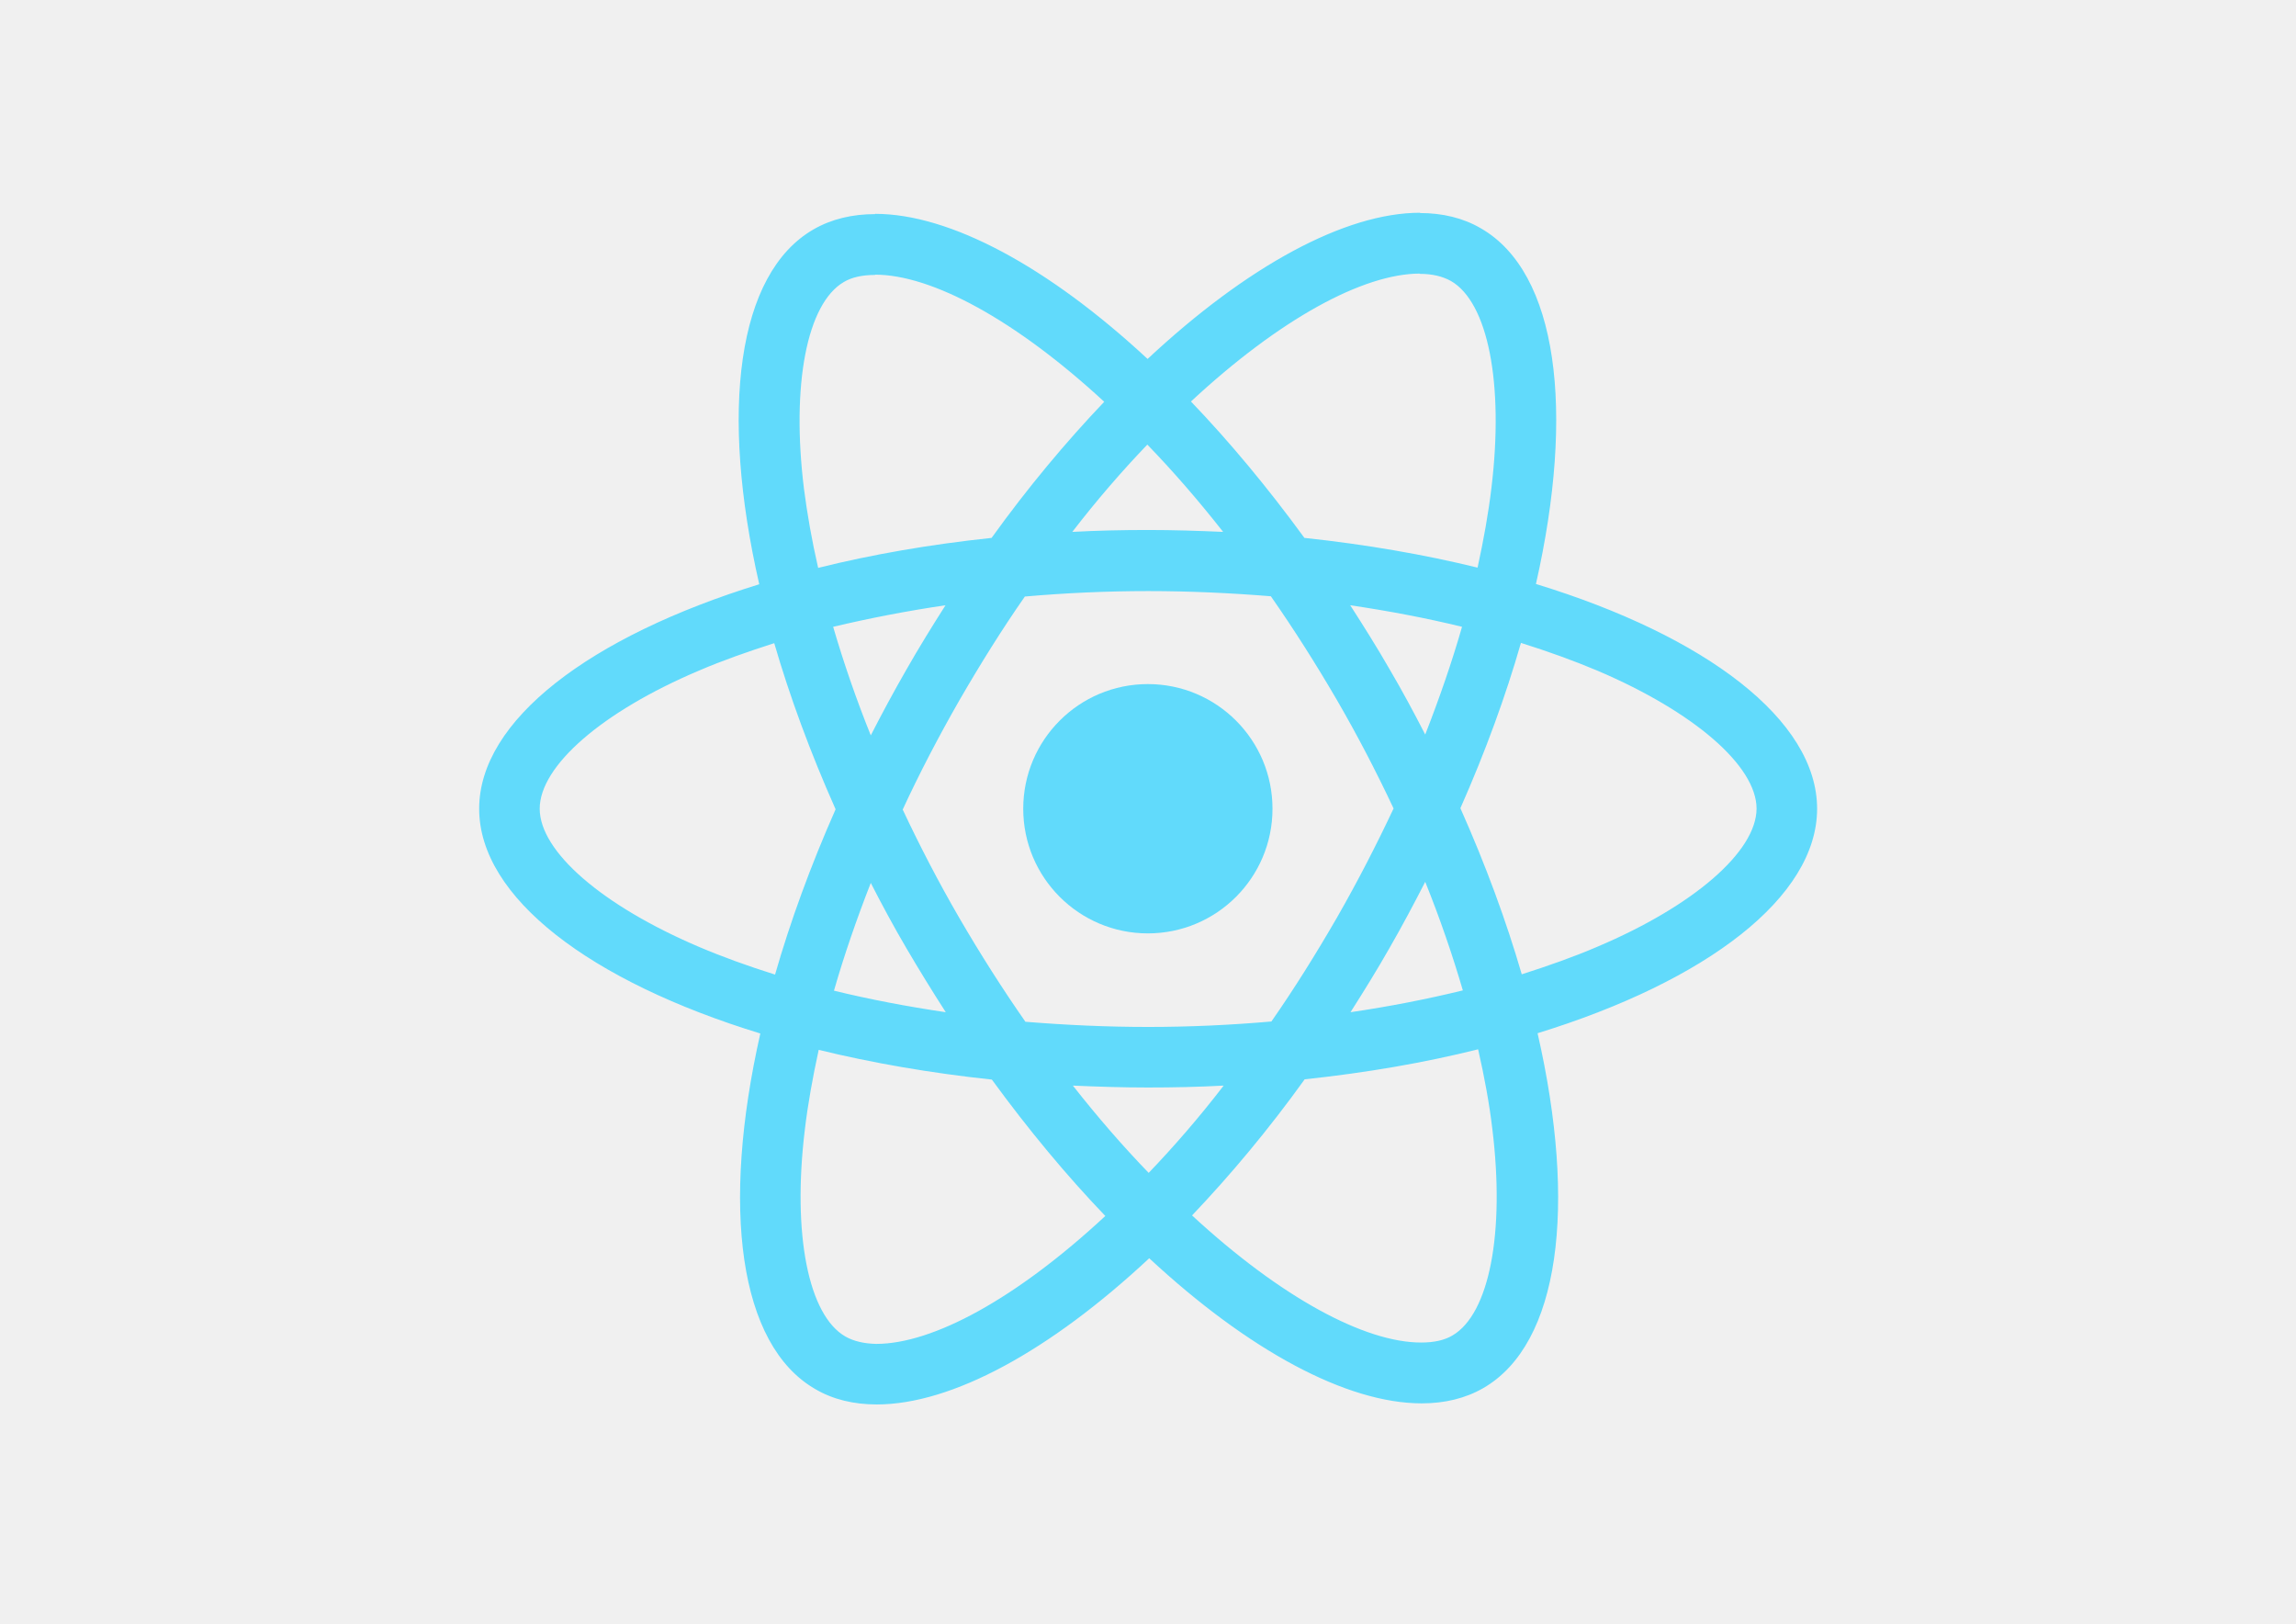
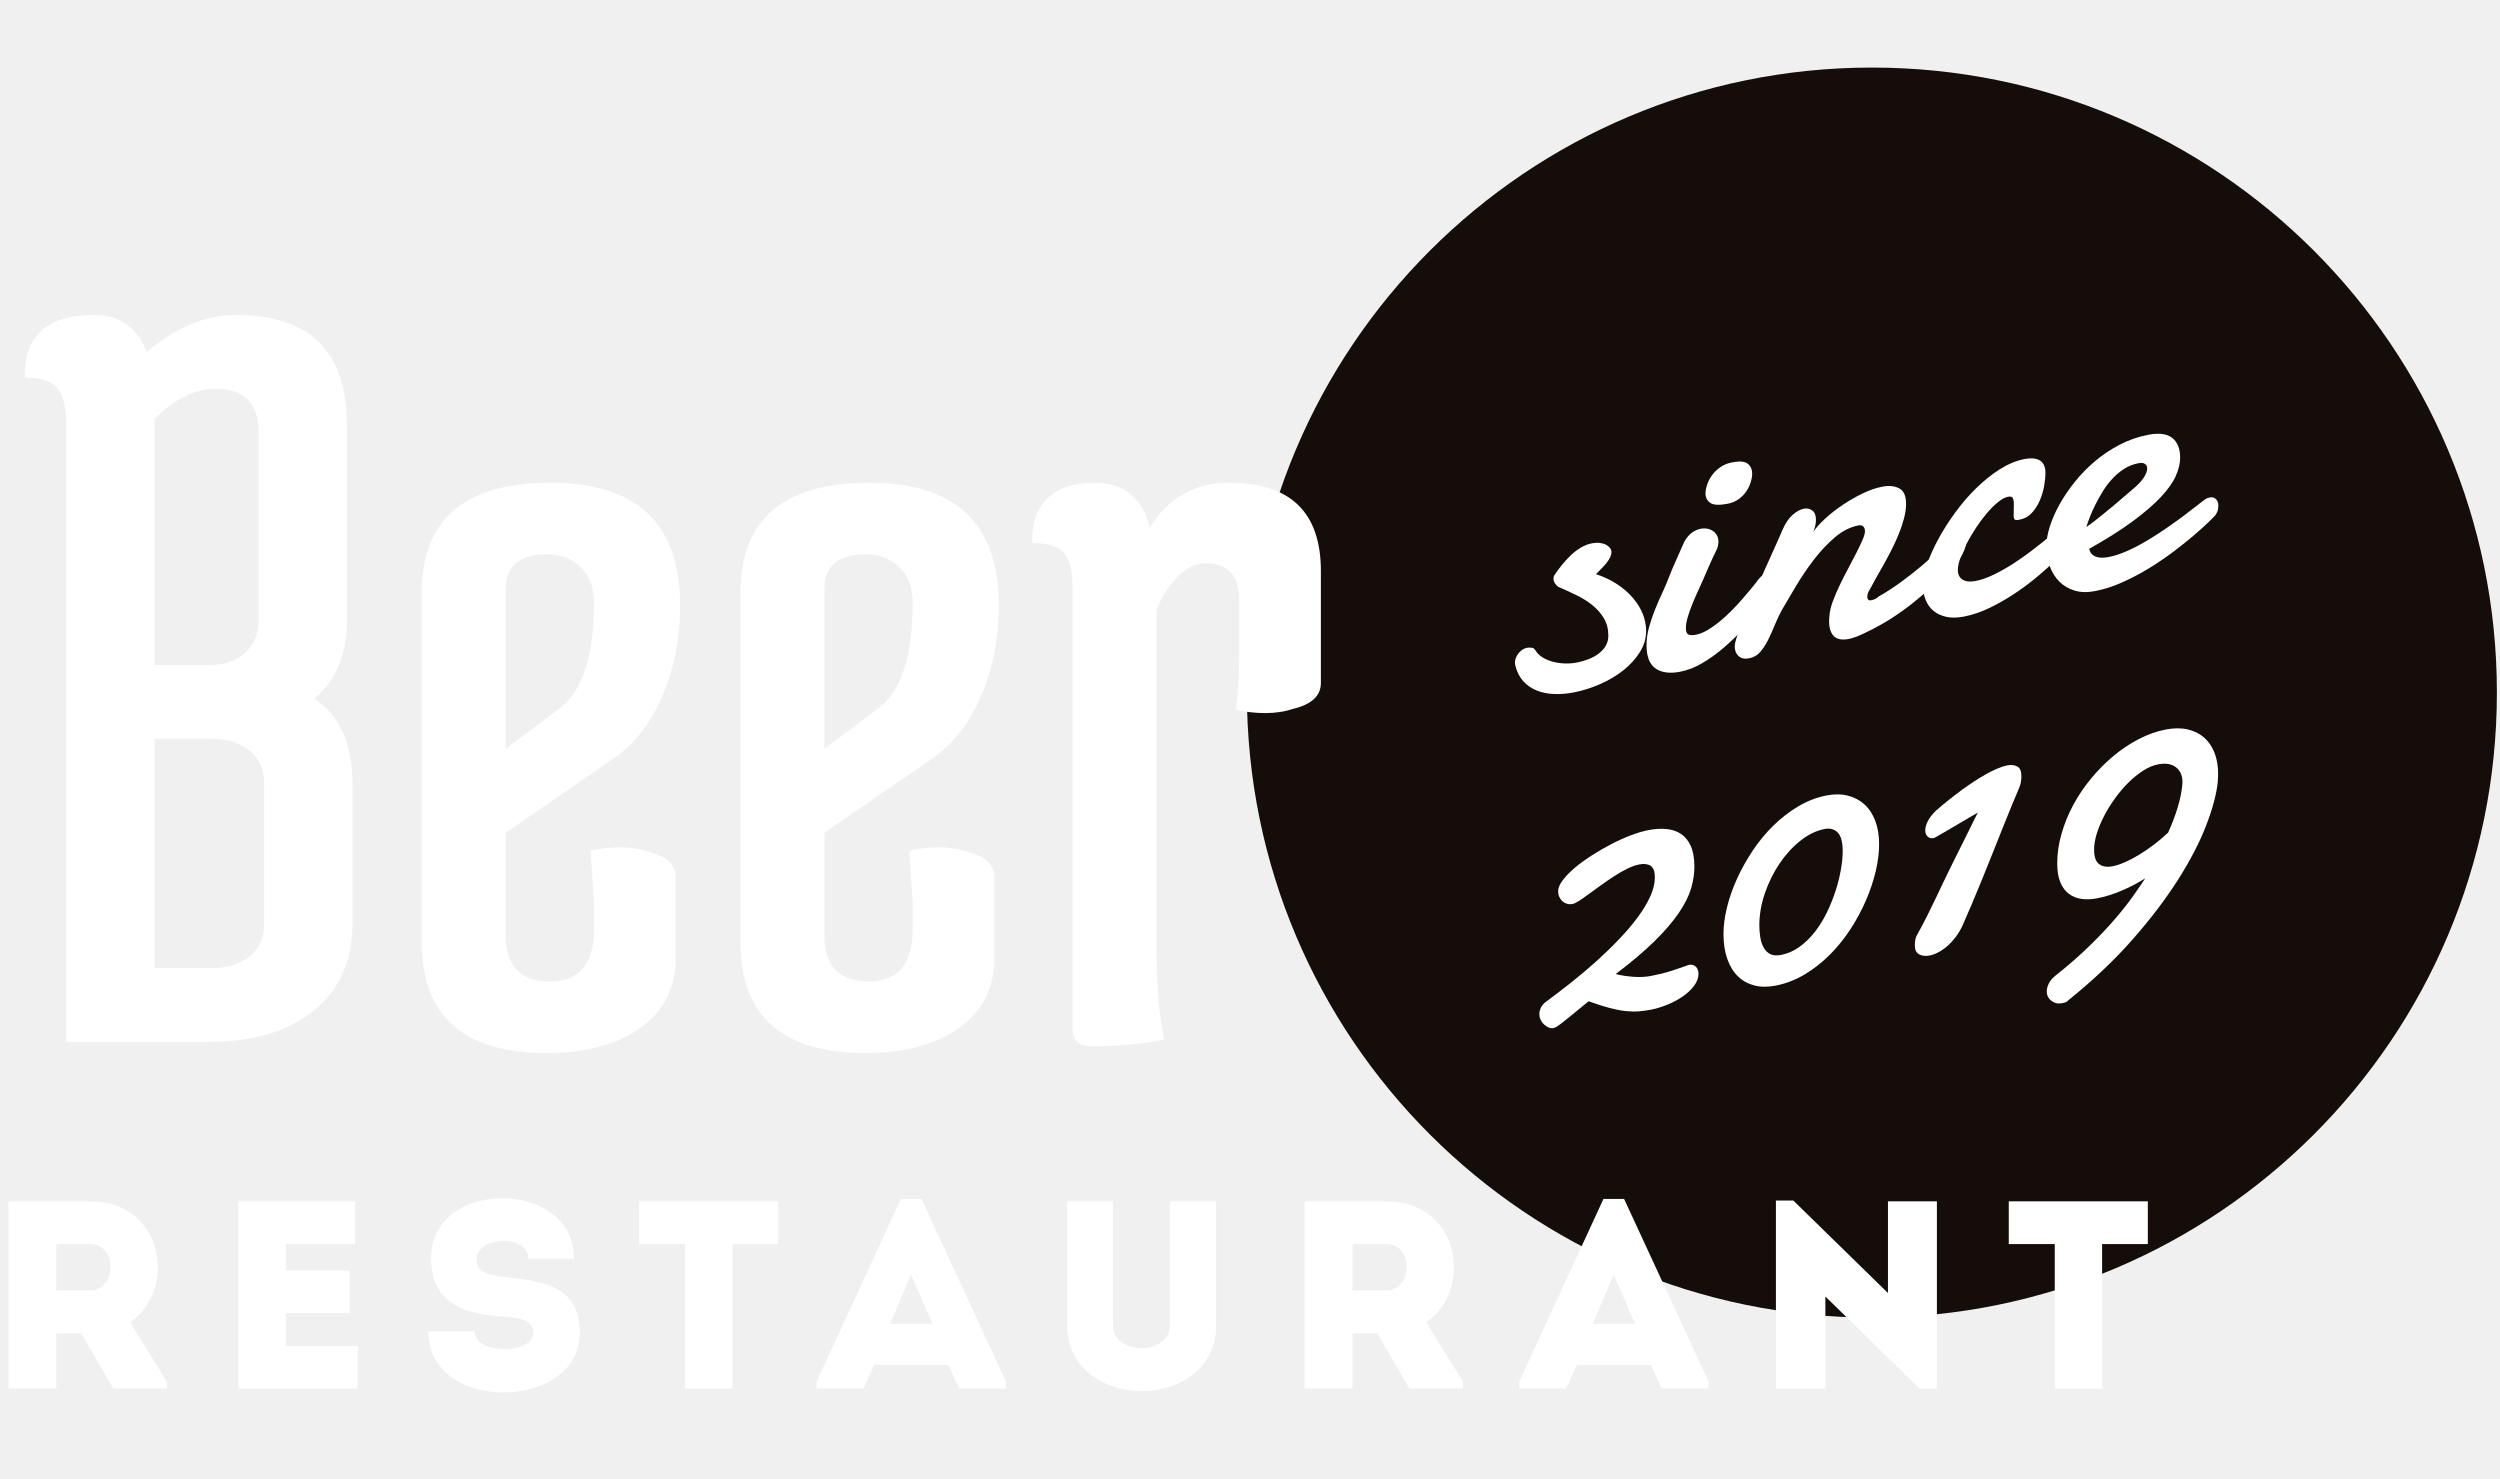
- <svg xmlns="http://www.w3.org/2000/svg" viewBox="0 0 841.9 595.3">
-   <g fill="#61DAFB">
-     <path d="M666.3 296.5c0-32.5-40.7-63.3-103.1-82.4 14.4-63.6 8-114.2-20.2-130.4-6.5-3.8-14.1-5.6-22.4-5.6v22.3c4.6 0 8.3.9 11.4 2.6 13.6 7.8 19.5 37.5 14.9 75.7-1.1 9.4-2.9 19.3-5.1 29.4-19.6-4.8-41-8.5-63.5-10.9-13.5-18.5-27.5-35.3-41.6-50 32.6-30.3 63.2-46.9 84-46.9V78c-27.5 0-63.5 19.6-99.9 53.6-36.4-33.8-72.4-53.2-99.9-53.2v22.3c20.7 0 51.4 16.5 84 46.6-14 14.7-28 31.4-41.3 49.9-22.6 2.4-44 6.1-63.6 11-2.3-10-4-19.7-5.2-29-4.7-38.2 1.1-67.9 14.6-75.8 3-1.8 6.9-2.6 11.5-2.6V78.5c-8.4 0-16 1.8-22.6 5.6-28.1 16.2-34.4 66.7-19.9 130.1-62.2 19.2-102.7 49.9-102.7 82.3 0 32.5 40.7 63.3 103.1 82.4-14.4 63.6-8 114.2 20.2 130.4 6.5 3.8 14.1 5.6 22.5 5.6 27.5 0 63.5-19.6 99.9-53.6 36.4 33.8 72.4 53.2 99.9 53.2 8.4 0 16-1.8 22.6-5.6 28.1-16.2 34.4-66.7 19.9-130.1 62-19.1 102.5-49.9 102.5-82.3zm-130.2-66.7c-3.7 12.9-8.3 26.2-13.5 39.5-4.1-8-8.4-16-13.1-24-4.6-8-9.5-15.8-14.4-23.4 14.2 2.1 27.9 4.7 41 7.9zm-45.8 106.5c-7.8 13.5-15.8 26.3-24.1 38.2-14.9 1.3-30 2-45.2 2-15.1 0-30.2-.7-45-1.9-8.3-11.9-16.4-24.6-24.2-38-7.6-13.1-14.5-26.4-20.8-39.8 6.2-13.4 13.2-26.8 20.7-39.9 7.8-13.5 15.8-26.3 24.1-38.2 14.9-1.3 30-2 45.2-2 15.1 0 30.2.7 45 1.9 8.3 11.9 16.4 24.6 24.2 38 7.6 13.1 14.5 26.4 20.8 39.8-6.3 13.4-13.2 26.8-20.7 39.9zm32.3-13c5.4 13.4 10 26.8 13.8 39.8-13.1 3.2-26.9 5.9-41.2 8 4.9-7.7 9.8-15.6 14.4-23.7 4.6-8 8.9-16.1 13-24.1zM421.2 430c-9.3-9.6-18.6-20.3-27.8-32 9 .4 18.2.7 27.5.7 9.4 0 18.7-.2 27.8-.7-9 11.7-18.3 22.4-27.5 32zm-74.4-58.9c-14.2-2.1-27.9-4.7-41-7.9 3.7-12.9 8.3-26.2 13.5-39.5 4.1 8 8.4 16 13.1 24 4.7 8 9.5 15.8 14.4 23.4zM420.7 163c9.3 9.6 18.6 20.3 27.8 32-9-.4-18.2-.7-27.5-.7-9.4 0-18.7.2-27.8.7 9-11.7 18.3-22.4 27.5-32zm-74 58.9c-4.9 7.7-9.8 15.6-14.4 23.7-4.6 8-8.9 16-13 24-5.4-13.4-10-26.8-13.8-39.8 13.1-3.1 26.9-5.8 41.2-7.9zm-90.5 125.2c-35.4-15.1-58.3-34.9-58.3-50.6 0-15.7 22.9-35.6 58.3-50.6 8.6-3.7 18-7 27.7-10.1 5.7 19.6 13.2 40 22.5 60.9-9.2 20.8-16.6 41.1-22.2 60.6-9.9-3.1-19.3-6.5-28-10.2zM310 490c-13.6-7.8-19.5-37.5-14.9-75.7 1.1-9.4 2.9-19.3 5.1-29.4 19.6 4.8 41 8.5 63.5 10.9 13.5 18.5 27.5 35.3 41.6 50-32.6 30.3-63.2 46.9-84 46.9-4.5-.1-8.3-1-11.3-2.7zm237.2-76.2c4.7 38.2-1.1 67.9-14.6 75.8-3 1.8-6.9 2.6-11.5 2.6-20.7 0-51.4-16.5-84-46.6 14-14.7 28-31.4 41.3-49.9 22.6-2.4 44-6.1 63.6-11 2.3 10.1 4.1 19.8 5.2 29.1zm38.5-66.7c-8.6 3.7-18 7-27.7 10.1-5.7-19.6-13.2-40-22.5-60.9 9.2-20.8 16.6-41.1 22.2-60.6 9.9 3.1 19.3 6.5 28.1 10.2 35.4 15.1 58.3 34.9 58.3 50.6-.1 15.7-23 35.6-58.4 50.6zM320.8 78.4z" />
-     <circle cx="420.9" cy="296.5" r="45.7" />
-     <path d="M520.5 78.1z" />
+ <svg xmlns="http://www.w3.org/2000/svg" version="1.1" id="Layer_3" x="0px" y="0px" width="296px" height="175px" viewBox="0 0 296 175" enable-background="new 0 0 296 175" xml:space="preserve">
+   <circle fill="#140D0A" cx="221.631" cy="82" r="74" />
+   <g>
+     <path fill="#FFFFFF" d="M7.836,123.357v-73.22c0-1.941-0.354-3.331-1.059-4.171c-0.708-0.838-1.986-1.258-3.84-1.258   c-0.089-2.294,0.53-4.104,1.854-5.429c1.324-1.324,3.463-1.986,6.422-1.986c2.957,0,5.009,1.456,6.157,4.369   c3.443-2.913,6.972-4.369,10.593-4.369c8.739,0,13.108,4.326,13.108,12.976V73.44c0,4.061-1.281,7.15-3.84,9.269   c3,2.031,4.502,5.385,4.502,10.063v16.551c0,4.415-1.523,7.857-4.568,10.328c-3.045,2.472-7.173,3.707-12.38,3.707H7.836z    M25.446,46.033c-2.383,0-4.767,1.191-7.15,3.575v29.129h6.488c1.765,0,3.178-0.484,4.237-1.457c1.059-0.97,1.589-2.251,1.589-3.84   V51.064C30.61,47.71,28.889,46.033,25.446,46.033z M18.296,87.476v27.143h6.753c1.854,0,3.354-0.463,4.502-1.39   c1.146-0.927,1.721-2.229,1.721-3.906V92.771c0-1.676-0.575-2.979-1.721-3.906c-1.148-0.926-2.648-1.39-4.502-1.39H18.296z" />
+     <path fill="#FFFFFF" d="M49.94,111.573V70.13c0-8.65,5.098-12.976,15.293-12.976s15.293,4.855,15.293,14.564   c0,3.885-0.708,7.46-2.119,10.725c-1.413,3.267-3.355,5.74-5.826,7.415l-12.711,8.739v12.049c0,3.707,1.742,5.561,5.23,5.561   c3.486,0,5.23-2.072,5.23-6.223v-3.045l-0.397-6.224c1.146-0.265,2.317-0.397,3.508-0.397c1.192,0,2.317,0.179,3.376,0.53   c2.119,0.529,3.178,1.545,3.178,3.045v9.533c0,3.532-1.39,6.289-4.171,8.275c-2.78,1.986-6.467,2.979-11.056,2.979   C54.883,124.682,49.94,120.313,49.94,111.573z M70.331,71.322c0-1.765-0.53-3.155-1.589-4.17c-1.059-1.014-2.383-1.523-3.972-1.523   c-3.267,0-4.899,1.37-4.899,4.104v18.934l6.355-4.767C68.961,81.871,70.331,77.677,70.331,71.322z" />
+     <path fill="#FFFFFF" d="M87.675,111.573V70.13c0-8.65,5.098-12.976,15.293-12.976s15.293,4.855,15.293,14.564   c0,3.885-0.708,7.46-2.119,10.725c-1.413,3.267-3.355,5.74-5.826,7.415l-12.711,8.739v12.049c0,3.707,1.742,5.561,5.23,5.561   c3.486,0,5.23-2.072,5.23-6.223v-3.045l-0.397-6.224c1.146-0.265,2.317-0.397,3.508-0.397c1.192,0,2.317,0.179,3.376,0.53   c2.119,0.529,3.178,1.545,3.178,3.045v9.533c0,3.532-1.39,6.289-4.171,8.275c-2.78,1.986-6.467,2.979-11.056,2.979   C92.617,124.682,87.675,120.313,87.675,111.573z M108.065,71.322c0-1.765-0.53-3.155-1.589-4.17   c-1.059-1.014-2.383-1.523-3.972-1.523c-3.267,0-4.899,1.37-4.899,4.104v18.934l6.355-4.767   C106.696,81.871,108.065,77.677,108.065,71.322z" />
+     <path fill="#FFFFFF" d="M136.928,112.5c0,4.237,0.308,7.769,0.927,10.593c-2.648,0.529-5.518,0.794-8.606,0.794   c-1.502,0-2.251-0.662-2.251-1.985V69.468c0-1.854-0.331-3.178-0.993-3.972c-0.662-0.794-1.92-1.191-3.774-1.191   c-0.089-2.294,0.507-4.059,1.788-5.296c1.279-1.235,3.112-1.854,5.495-1.854c3.529,0,5.737,1.767,6.62,5.296   c2.205-3.529,5.34-5.296,9.401-5.296c7.237,0,10.858,3.488,10.858,10.46v13.24c0,1.502-1.059,2.516-3.178,3.045   c-1.059,0.354-2.186,0.53-3.377,0.53s-2.364-0.132-3.508-0.397c0.264-1.94,0.396-4.016,0.396-6.223v-6.753   c0-2.913-1.324-4.369-3.973-4.369c-1.237,0-2.383,0.575-3.442,1.721c-1.059,1.148-1.854,2.429-2.383,3.84V112.5z" />
+   </g>
+   <g>
+     <path fill="#FFFFFF" d="M188.959,67.977c0.934,0.308,1.768,0.705,2.502,1.189s1.357,1.025,1.871,1.622   c0.512,0.597,0.902,1.229,1.17,1.895c0.268,0.667,0.4,1.345,0.4,2.034c0,0.872-0.248,1.705-0.744,2.497   c-0.498,0.794-1.148,1.508-1.951,2.147c-0.803,0.637-1.721,1.183-2.754,1.637c-1.033,0.453-2.078,0.782-3.133,0.987   c-0.795,0.155-1.568,0.217-2.318,0.187c-0.75-0.03-1.434-0.168-2.053-0.416c-0.621-0.246-1.152-0.614-1.596-1.101   c-0.443-0.488-0.758-1.111-0.941-1.872c-0.029-0.116-0.045-0.212-0.045-0.29c0-0.413,0.145-0.797,0.436-1.152   c0.291-0.354,0.611-0.566,0.963-0.635c0.17-0.033,0.357-0.039,0.563-0.017c0.207,0.021,0.363,0.128,0.471,0.321   c0.199,0.329,0.479,0.604,0.838,0.824s0.762,0.392,1.205,0.511c0.443,0.121,0.914,0.189,1.412,0.208   c0.496,0.018,0.982-0.019,1.457-0.111c0.488-0.095,0.959-0.232,1.41-0.412c0.451-0.179,0.85-0.402,1.193-0.668   c0.346-0.266,0.617-0.571,0.814-0.916c0.199-0.344,0.299-0.739,0.299-1.183c0-0.78-0.176-1.465-0.527-2.055   c-0.352-0.589-0.807-1.108-1.365-1.559c-0.559-0.45-1.193-0.846-1.904-1.19c-0.713-0.343-1.42-0.668-2.123-0.976   c-0.078-0.031-0.191-0.143-0.346-0.335c-0.152-0.191-0.229-0.403-0.229-0.632c0-0.184,0.045-0.337,0.137-0.462   c0.246-0.369,0.529-0.752,0.85-1.152c0.322-0.399,0.666-0.775,1.033-1.131c0.367-0.354,0.766-0.661,1.193-0.92   c0.428-0.258,0.871-0.433,1.33-0.522c0.338-0.065,0.65-0.081,0.941-0.045c0.291,0.036,0.535,0.106,0.734,0.212   c0.199,0.108,0.355,0.238,0.471,0.391c0.115,0.154,0.172,0.307,0.172,0.46c0,0.214-0.053,0.431-0.16,0.651   s-0.248,0.438-0.424,0.656c-0.178,0.218-0.375,0.44-0.598,0.667C189.391,67.548,189.174,67.767,188.959,67.977z" />
+     <path fill="#FFFFFF" d="M199.402,64.18c0.26-0.479,0.559-0.843,0.895-1.092s0.68-0.407,1.033-0.476   c0.58-0.113,1.082-0.023,1.502,0.271c0.422,0.293,0.633,0.73,0.633,1.311c-0.016,0.141-0.035,0.282-0.059,0.424   c-0.023,0.143-0.072,0.29-0.148,0.442c-0.215,0.439-0.391,0.81-0.527,1.112c-0.139,0.302-0.266,0.583-0.379,0.842   c-0.115,0.26-0.227,0.515-0.334,0.765c-0.107,0.25-0.236,0.551-0.389,0.902c-0.184,0.418-0.391,0.876-0.621,1.371   c-0.229,0.497-0.447,1.001-0.654,1.516c-0.205,0.515-0.383,1.015-0.527,1.502c-0.145,0.487-0.217,0.922-0.217,1.305   c0,0.413,0.102,0.665,0.309,0.754c0.207,0.09,0.502,0.098,0.885,0.023c0.428-0.083,0.875-0.262,1.342-0.536   s0.938-0.603,1.412-0.986c0.473-0.383,0.939-0.806,1.398-1.271c0.459-0.464,0.891-0.926,1.297-1.388s0.781-0.901,1.125-1.32   c0.344-0.418,0.631-0.788,0.861-1.108c0.305-0.35,0.611-0.555,0.918-0.614c0.275-0.054,0.5,0.025,0.676,0.235   c0.176,0.211,0.264,0.507,0.264,0.89c0,0.352-0.088,0.744-0.264,1.176c-0.176,0.433-0.463,0.863-0.859,1.292   c-0.781,0.948-1.576,1.863-2.387,2.748c-0.813,0.884-1.643,1.688-2.49,2.412c-0.85,0.724-1.703,1.337-2.559,1.84   c-0.857,0.503-1.723,0.839-2.594,1.009c-1.24,0.241-2.215,0.113-2.926-0.384c-0.713-0.496-1.068-1.417-1.068-2.764   c0-0.704,0.1-1.412,0.299-2.124c0.199-0.711,0.436-1.412,0.711-2.1c0.275-0.688,0.566-1.357,0.873-2.005   c0.305-0.648,0.564-1.261,0.779-1.839c0.076-0.213,0.211-0.545,0.402-0.996c0.191-0.45,0.393-0.91,0.607-1.38   C198.865,65.385,199.127,64.799,199.402,64.18z M201.926,58.525c0-0.352,0.064-0.728,0.195-1.128   c0.131-0.4,0.324-0.778,0.586-1.135c0.26-0.356,0.584-0.672,0.975-0.947s0.854-0.464,1.389-0.568   c0.887-0.172,1.506-0.121,1.859,0.155c0.352,0.276,0.527,0.674,0.527,1.194c0,0.291-0.057,0.624-0.172,0.997   c-0.115,0.375-0.287,0.733-0.516,1.076c-0.23,0.343-0.529,0.649-0.896,0.919c-0.367,0.271-0.803,0.455-1.307,0.553   c-0.949,0.185-1.615,0.165-1.998-0.059C202.186,59.358,201.973,59.006,201.926,58.525z" />
+     <path fill="#FFFFFF" d="M211.084,62.666c0.305-0.717,0.688-1.281,1.146-1.691s0.91-0.659,1.354-0.745   c0.367-0.072,0.697-0.001,0.988,0.209c0.289,0.211,0.436,0.577,0.436,1.097c0,0.199-0.023,0.417-0.068,0.656   c-0.047,0.239-0.131,0.5-0.254,0.784c0.336-0.494,0.818-1.027,1.447-1.601c0.627-0.572,1.318-1.113,2.076-1.619   c0.758-0.507,1.537-0.953,2.34-1.339c0.805-0.386,1.564-0.648,2.285-0.788c0.811-0.158,1.486-0.094,2.029,0.19   c0.543,0.284,0.816,0.894,0.816,1.827c0,0.551-0.086,1.141-0.254,1.77c-0.168,0.63-0.387,1.269-0.654,1.917   s-0.566,1.292-0.895,1.93c-0.328,0.637-0.654,1.24-0.975,1.807c-0.322,0.567-0.617,1.088-0.885,1.56   c-0.268,0.474-0.479,0.862-0.631,1.167c-0.199,0.284-0.297,0.585-0.297,0.907c0,0.123,0.037,0.222,0.113,0.299   c0.076,0.077,0.199,0.099,0.367,0.066c0.107-0.021,0.23-0.057,0.367-0.106c0.139-0.05,0.307-0.163,0.506-0.339   c0.826-0.466,1.67-1.013,2.535-1.64c0.865-0.627,1.695-1.274,2.49-1.941c0.795-0.667,1.525-1.322,2.191-1.964   c0.666-0.642,1.221-1.212,1.664-1.711c0.123-0.131,0.244-0.231,0.367-0.301c0.123-0.07,0.236-0.115,0.344-0.136   c0.26-0.051,0.463,0.009,0.609,0.18c0.145,0.171,0.217,0.409,0.217,0.715c0,0.475-0.148,1.032-0.447,1.671   c-0.299,0.64-0.768,1.273-1.41,1.903c-0.873,0.797-1.672,1.526-2.398,2.188c-0.729,0.662-1.469,1.292-2.227,1.891   c-0.758,0.598-1.568,1.177-2.434,1.734c-0.863,0.559-1.877,1.119-3.039,1.681c-0.398,0.2-0.762,0.362-1.092,0.488   c-0.328,0.125-0.631,0.214-0.906,0.268c-0.811,0.158-1.404,0.047-1.777-0.332c-0.375-0.377-0.563-0.973-0.563-1.784   c0-0.107,0.004-0.211,0.012-0.313c0.006-0.1,0.018-0.213,0.033-0.339c0.031-0.48,0.156-1.024,0.379-1.634   c0.223-0.609,0.49-1.243,0.803-1.9c0.314-0.658,0.646-1.315,1-1.973c0.352-0.657,0.676-1.279,0.975-1.864   c0.299-0.586,0.547-1.105,0.746-1.557c0.197-0.452,0.299-0.808,0.299-1.068c0-0.229-0.066-0.412-0.195-0.548   c-0.131-0.135-0.326-0.177-0.586-0.126c-0.979,0.19-1.908,0.662-2.789,1.414c-0.879,0.752-1.701,1.627-2.467,2.625   c-0.766,0.997-1.469,2.033-2.111,3.106c-0.643,1.074-1.209,2.033-1.697,2.877c-0.307,0.564-0.586,1.158-0.838,1.781   c-0.252,0.623-0.516,1.21-0.791,1.76c-0.275,0.551-0.586,1.024-0.93,1.42c-0.346,0.396-0.777,0.645-1.297,0.746   c-0.537,0.104-0.957,0.018-1.262-0.26c-0.307-0.277-0.459-0.66-0.459-1.15c0-0.26,0.105-0.701,0.32-1.325   c0.215-0.623,0.49-1.35,0.826-2.18s0.715-1.726,1.137-2.688c0.42-0.961,0.84-1.916,1.262-2.861c0.42-0.946,0.822-1.839,1.205-2.679   C210.523,63.961,210.838,63.25,211.084,62.666z" />
+     <path fill="#FFFFFF" d="M242.18,55.979c0,0.475-0.055,1.009-0.162,1.604c-0.107,0.595-0.283,1.168-0.527,1.721   c-0.244,0.552-0.559,1.034-0.941,1.445c-0.383,0.412-0.857,0.671-1.422,0.782c-0.307,0.06-0.502,0.051-0.586-0.024   c-0.084-0.075-0.125-0.228-0.125-0.457c0-0.138,0.002-0.341,0.01-0.61c0.008-0.269,0.012-0.526,0.012-0.771   c0-0.275-0.037-0.501-0.113-0.678c-0.078-0.176-0.27-0.234-0.574-0.175c-0.354,0.068-0.746,0.279-1.182,0.631   c-0.438,0.353-0.873,0.786-1.309,1.298c-0.436,0.514-0.861,1.082-1.273,1.705c-0.414,0.624-0.785,1.247-1.113,1.869   c-0.33,0.623-0.59,1.213-0.781,1.77c-0.191,0.558-0.285,1.02-0.285,1.387c0,0.536,0.186,0.92,0.561,1.153   c0.375,0.233,0.885,0.287,1.527,0.163c0.688-0.134,1.422-0.392,2.203-0.773c0.779-0.381,1.557-0.822,2.328-1.324   c0.773-0.502,1.52-1.03,2.238-1.583c0.719-0.553,1.373-1.074,1.963-1.563c0.588-0.489,1.082-0.906,1.48-1.251   c0.396-0.345,0.656-0.56,0.779-0.645c0.244-0.17,0.475-0.276,0.689-0.318c0.184-0.036,0.34-0.023,0.469,0.035   c0.131,0.059,0.234,0.139,0.311,0.238c0.076,0.1,0.129,0.212,0.16,0.336c0.031,0.125,0.047,0.232,0.047,0.324   c0,0.138-0.016,0.305-0.047,0.502c-0.031,0.198-0.145,0.438-0.344,0.721c-0.076,0.106-0.326,0.389-0.746,0.845   s-0.963,1.001-1.629,1.636c-0.666,0.634-1.432,1.322-2.295,2.064c-0.865,0.741-1.791,1.446-2.777,2.112s-2.008,1.259-3.063,1.777   c-1.057,0.519-2.098,0.878-3.121,1.077c-0.781,0.151-1.475,0.164-2.078,0.036c-0.604-0.127-1.113-0.36-1.525-0.702   c-0.414-0.34-0.727-0.772-0.941-1.297s-0.32-1.101-0.32-1.728c0-0.688,0.16-1.511,0.48-2.469c0.322-0.957,0.766-1.958,1.332-3.001   c0.564-1.043,1.23-2.091,1.996-3.142s1.596-2.016,2.49-2.894s1.828-1.625,2.799-2.243c0.973-0.617,1.955-1.022,2.949-1.216   c0.336-0.065,0.654-0.088,0.953-0.07c0.299,0.019,0.559,0.087,0.779,0.204c0.223,0.118,0.398,0.301,0.529,0.551   C242.113,55.281,242.18,55.597,242.18,55.979z" />
+     <path fill="#FFFFFF" d="M254.342,51.481c1.27-0.247,2.219-0.125,2.846,0.364c0.627,0.491,0.941,1.279,0.941,2.365   c0,0.643-0.168,1.349-0.504,2.118c-0.338,0.77-0.918,1.598-1.744,2.485s-1.934,1.844-3.316,2.87   c-1.385,1.027-3.119,2.125-5.199,3.294c0.076,0.429,0.314,0.73,0.713,0.906c0.396,0.175,0.924,0.199,1.582,0.071   c0.703-0.137,1.457-0.386,2.262-0.75c0.803-0.362,1.598-0.781,2.387-1.255c0.787-0.474,1.557-0.972,2.307-1.493   c0.748-0.52,1.426-1.007,2.029-1.461c0.605-0.454,1.109-0.843,1.516-1.167c0.404-0.323,0.678-0.529,0.814-0.617   c0.139-0.119,0.264-0.196,0.379-0.234c0.115-0.037,0.219-0.065,0.311-0.083c0.184-0.036,0.336-0.023,0.459,0.037   c0.121,0.061,0.225,0.14,0.309,0.238c0.084,0.099,0.141,0.21,0.172,0.333c0.031,0.125,0.047,0.232,0.047,0.324   c0,0.138-0.016,0.306-0.047,0.502c-0.031,0.198-0.145,0.438-0.344,0.722c-0.076,0.091-0.332,0.348-0.77,0.769   c-0.436,0.421-0.998,0.928-1.686,1.521c-0.689,0.593-1.488,1.234-2.398,1.924s-1.875,1.347-2.893,1.973   c-1.018,0.626-2.076,1.188-3.178,1.685s-2.188,0.85-3.258,1.058c-0.918,0.179-1.734,0.161-2.445-0.053   c-0.711-0.213-1.316-0.57-1.813-1.07c-0.498-0.5-0.877-1.115-1.137-1.845c-0.26-0.729-0.389-1.522-0.389-2.38   c0-0.657,0.129-1.405,0.389-2.244c0.26-0.838,0.635-1.703,1.125-2.594c0.49-0.891,1.09-1.784,1.801-2.68   c0.713-0.896,1.512-1.72,2.398-2.474c0.887-0.753,1.863-1.41,2.926-1.969C251.998,52.113,253.133,51.716,254.342,51.481z    M253.516,54.808c-0.076,0-0.145,0.005-0.205,0.017c-0.063,0.012-0.131,0.026-0.207,0.041c-0.582,0.113-1.125,0.333-1.629,0.661   c-0.506,0.328-0.969,0.72-1.389,1.176c-0.422,0.457-0.797,0.955-1.125,1.493c-0.33,0.539-0.623,1.066-0.883,1.583   c-0.262,0.518-0.479,1.007-0.654,1.47c-0.178,0.463-0.311,0.848-0.402,1.157c0.535-0.38,1.09-0.801,1.664-1.265   c0.574-0.463,1.113-0.905,1.617-1.324c0.506-0.419,0.945-0.795,1.32-1.128c0.375-0.333,0.639-0.56,0.791-0.682   c0.689-0.562,1.162-1.056,1.424-1.482c0.26-0.425,0.391-0.775,0.391-1.051c0-0.229-0.074-0.399-0.219-0.508   C253.863,54.855,253.699,54.803,253.516,54.808z" />
+     <path fill="#FFFFFF" d="M199.676,114.344c0.063-0.026,0.115-0.047,0.162-0.065c0.045-0.016,0.092-0.028,0.137-0.038   c0.322-0.063,0.59,0.008,0.803,0.212c0.215,0.202,0.322,0.479,0.322,0.831c0,0.506-0.18,0.992-0.539,1.459   c-0.359,0.469-0.814,0.891-1.365,1.265s-1.156,0.694-1.814,0.961c-0.656,0.265-1.285,0.456-1.881,0.571   c-0.49,0.096-0.973,0.163-1.445,0.201c-0.475,0.039-0.996,0.029-1.561-0.029c-0.566-0.059-1.201-0.18-1.906-0.364   c-0.703-0.185-1.537-0.451-2.5-0.799c-0.904,0.741-1.611,1.323-2.123,1.743c-0.514,0.422-0.906,0.734-1.182,0.941   s-0.467,0.336-0.574,0.387s-0.199,0.084-0.275,0.1c-0.184,0.035-0.371,0.016-0.563-0.063s-0.371-0.191-0.539-0.343   s-0.307-0.334-0.414-0.55c-0.105-0.217-0.16-0.456-0.16-0.716c0-0.214,0.051-0.437,0.15-0.671c0.098-0.234,0.271-0.459,0.516-0.676   c1.01-0.746,2.035-1.531,3.074-2.352c1.041-0.822,2.043-1.668,3.008-2.535c0.963-0.869,1.865-1.744,2.707-2.627   c0.842-0.882,1.576-1.748,2.203-2.598c0.627-0.848,1.121-1.67,1.48-2.467s0.539-1.547,0.539-2.252c0-0.688-0.168-1.141-0.504-1.358   c-0.338-0.218-0.781-0.272-1.332-0.165c-0.443,0.086-0.922,0.256-1.434,0.508c-0.514,0.254-1.029,0.549-1.549,0.887   c-0.521,0.338-1.037,0.691-1.549,1.059c-0.514,0.367-0.988,0.711-1.424,1.033s-0.822,0.594-1.158,0.811   c-0.338,0.219-0.598,0.346-0.781,0.381c-0.244,0.049-0.475,0.039-0.688-0.027c-0.215-0.064-0.398-0.17-0.551-0.316   c-0.154-0.146-0.271-0.318-0.355-0.517c-0.086-0.196-0.127-0.411-0.127-0.641c0-0.382,0.176-0.81,0.527-1.284   c0.352-0.474,0.818-0.959,1.4-1.455c0.582-0.494,1.246-0.982,1.996-1.466c0.75-0.481,1.52-0.931,2.307-1.343   c0.787-0.413,1.568-0.768,2.342-1.063c0.771-0.296,1.479-0.505,2.121-0.63c0.75-0.146,1.459-0.188,2.123-0.127   c0.666,0.063,1.244,0.256,1.732,0.581c0.49,0.325,0.877,0.806,1.16,1.438c0.283,0.634,0.424,1.448,0.424,2.442   c0,0.842-0.133,1.71-0.4,2.603c-0.27,0.894-0.754,1.855-1.459,2.888c-0.703,1.032-1.656,2.14-2.855,3.321   c-1.201,1.182-2.736,2.482-4.602,3.9c0.656,0.162,1.361,0.271,2.111,0.323c0.748,0.054,1.422,0.022,2.02-0.094   c0.443-0.086,0.84-0.171,1.193-0.255c0.352-0.084,0.688-0.176,1.01-0.277c0.32-0.1,0.643-0.205,0.963-0.313   C198.92,114.606,199.279,114.484,199.676,114.344z" />
+     <path fill="#FFFFFF" d="M222.488,99.951c0,0.994-0.135,2.061-0.402,3.199c-0.268,1.138-0.654,2.291-1.158,3.46   c-0.506,1.169-1.117,2.306-1.836,3.409s-1.533,2.111-2.443,3.022c-0.912,0.911-1.906,1.69-2.984,2.336s-2.223,1.085-3.432,1.32   c-0.947,0.185-1.801,0.175-2.559-0.03c-0.756-0.204-1.402-0.572-1.939-1.104c-0.535-0.531-0.947-1.219-1.238-2.066   c-0.291-0.846-0.436-1.818-0.436-2.92c0-0.965,0.137-2.008,0.412-3.133s0.67-2.252,1.182-3.385   c0.514-1.133,1.133-2.243,1.859-3.334c0.727-1.09,1.541-2.078,2.443-2.965c0.904-0.887,1.887-1.648,2.949-2.283   c1.064-0.635,2.184-1.066,3.363-1.295c0.918-0.18,1.758-0.17,2.523,0.024c0.766,0.196,1.424,0.546,1.975,1.052   c0.551,0.504,0.975,1.156,1.273,1.955S222.488,98.926,222.488,99.951z M218.174,100.789c0-1.086-0.199-1.828-0.598-2.225   c-0.396-0.396-0.91-0.535-1.537-0.413c-0.994,0.194-1.955,0.659-2.879,1.397c-0.926,0.738-1.748,1.641-2.469,2.705   c-0.719,1.066-1.295,2.238-1.732,3.516c-0.436,1.278-0.654,2.545-0.654,3.799c0,0.49,0.039,0.965,0.115,1.424   s0.211,0.862,0.402,1.207c0.191,0.346,0.451,0.602,0.779,0.766c0.33,0.167,0.754,0.199,1.273,0.098   c0.797-0.154,1.531-0.477,2.203-0.967c0.674-0.49,1.281-1.088,1.826-1.789c0.543-0.703,1.016-1.476,1.422-2.32   c0.406-0.842,0.746-1.693,1.021-2.551c0.275-0.856,0.482-1.688,0.619-2.494C218.105,102.133,218.174,101.416,218.174,100.789z" />
+     <path fill="#FFFFFF" d="M227.01,110.639c0.428-0.773,0.818-1.51,1.17-2.213s0.684-1.385,0.998-2.042s0.619-1.302,0.918-1.935   c0.299-0.631,0.607-1.27,0.93-1.912l3.145-6.326c-0.199,0.115-0.533,0.311-0.998,0.584c-0.467,0.274-0.965,0.566-1.492,0.875   c-0.527,0.31-1.025,0.602-1.492,0.876s-0.791,0.46-0.975,0.558c-0.047,0.039-0.104,0.068-0.172,0.09   c-0.07,0.021-0.119,0.034-0.15,0.04c-0.244,0.048-0.463-0.013-0.654-0.183s-0.287-0.422-0.287-0.76   c0-0.289,0.092-0.629,0.275-1.016c0.184-0.388,0.514-0.818,0.988-1.293c1.023-0.889,2.049-1.708,3.074-2.458   c0.428-0.313,0.881-0.626,1.354-0.94c0.475-0.313,0.945-0.604,1.412-0.871c0.467-0.266,0.926-0.496,1.377-0.691   s0.869-0.33,1.25-0.404c0.445-0.086,0.83-0.043,1.16,0.131c0.328,0.174,0.492,0.551,0.492,1.132c0,0.184-0.014,0.397-0.045,0.64   c-0.031,0.244-0.107,0.507-0.23,0.791c-0.229,0.519-0.508,1.181-0.836,1.986c-0.33,0.807-0.686,1.686-1.068,2.641   c-0.383,0.954-0.783,1.961-1.205,3.021c-0.42,1.063-0.842,2.107-1.262,3.139c-0.42,1.029-0.83,2.017-1.229,2.957   c-0.396,0.943-0.756,1.773-1.078,2.493c-0.229,0.503-0.5,0.962-0.814,1.375s-0.643,0.771-0.986,1.075   c-0.344,0.305-0.701,0.554-1.068,0.747s-0.711,0.321-1.031,0.384c-0.49,0.096-0.906,0.051-1.252-0.135   c-0.344-0.186-0.516-0.531-0.516-1.036c0-0.168,0.016-0.37,0.045-0.605C226.787,111.117,226.871,110.879,227.01,110.639z" />
+     <path fill="#FFFFFF" d="M262.58,92.617c-0.152,1.437-0.611,3.148-1.377,5.133s-1.867,4.11-3.305,6.379   c-1.438,2.27-3.229,4.624-5.369,7.067c-2.143,2.444-4.674,4.845-7.598,7.202c-0.121,0.146-0.252,0.24-0.389,0.283   c-0.139,0.043-0.268,0.075-0.391,0.1c-0.475,0.092-0.895-0.004-1.262-0.283c-0.367-0.281-0.551-0.658-0.551-1.133   c0-0.26,0.076-0.558,0.229-0.895c0.152-0.334,0.422-0.654,0.803-0.958c1.531-1.216,2.881-2.396,4.051-3.542   c1.172-1.145,2.182-2.213,3.029-3.205c0.85-0.99,1.561-1.894,2.135-2.709c0.574-0.816,1.045-1.503,1.412-2.064   c-0.918,0.576-1.867,1.07-2.846,1.482c-0.98,0.412-1.928,0.707-2.846,0.885c-0.658,0.129-1.273,0.153-1.848,0.074   c-0.574-0.08-1.076-0.281-1.504-0.604c-0.428-0.321-0.766-0.777-1.01-1.365c-0.244-0.586-0.367-1.332-0.367-2.234   c0-1.162,0.168-2.33,0.506-3.506c0.336-1.174,0.803-2.316,1.398-3.428c0.598-1.109,1.305-2.158,2.123-3.144s1.703-1.872,2.65-2.661   c0.949-0.789,1.947-1.452,2.996-1.994c1.047-0.54,2.1-0.912,3.154-1.117c0.965-0.188,1.828-0.195,2.594-0.023   c0.766,0.173,1.416,0.49,1.951,0.952c0.535,0.462,0.949,1.059,1.238,1.79c0.291,0.731,0.438,1.563,0.438,2.497   c0,0.168-0.004,0.337-0.012,0.506C262.607,92.274,262.596,92.445,262.58,92.617z M258.381,92.975c0-0.063,0.004-0.121,0.012-0.176   s0.012-0.121,0.012-0.197c0-0.781-0.262-1.369-0.781-1.765s-1.225-0.507-2.111-0.335c-0.582,0.113-1.17,0.361-1.768,0.745   c-0.596,0.384-1.174,0.853-1.732,1.404s-1.086,1.171-1.582,1.856c-0.498,0.686-0.93,1.382-1.297,2.088   c-0.367,0.707-0.658,1.406-0.873,2.098s-0.32,1.328-0.32,1.91c0,0.842,0.197,1.41,0.596,1.708s0.926,0.382,1.584,0.255   c0.443-0.086,0.934-0.247,1.469-0.48c0.535-0.234,1.09-0.525,1.664-0.875c0.574-0.349,1.154-0.744,1.744-1.188   c0.588-0.442,1.158-0.925,1.709-1.446C257.67,96.433,258.229,94.564,258.381,92.975z" />
+   </g>
+   <g>
+     <path fill="#FFFFFF" d="M19.744,163.575v0.823h-6.333l-3.799-6.522H6.667v6.522c-1.899,0-3.831,0-5.667,0   c0-7.377,0-14.755,0-22.163c3.198,0,6.491,0,9.72,0c8.707,0.031,10.29,10.512,4.686,14.311L19.744,163.575z M10.72,147.301   c-1.33-0.031-2.723,0-4.053,0c0,1.805,0,3.705,0,5.478h4.053C13.792,152.778,13.95,147.333,10.72,147.301z" />
+     <path fill="#FFFFFF" d="M42.059,147.301c-3.293,0-4.939,0-8.201,0v3.135h7.536c0,1.678,0,3.356,0,5.034h-7.536   c0,1.298,0,2.564,0,3.895c3.261,0,5.161,0,8.485,0c0,1.646,0,3.356,0,5.034c-5.192,0-8.992,0-14.121,0c0-7.409,0-14.817,0-22.163   c5.129,0,8.644,0,13.836,0C42.059,143.882,42.059,145.591,42.059,147.301z" />
+     <path fill="#FFFFFF" d="M63.14,157.781c0-1.552-1.836-1.805-4.053-1.932c-4.813-0.349-7.979-1.994-8.042-6.808   c-0.19-9.562,17.034-9.562,16.908,0c-1.995,0-3.451,0-5.383,0c0-2.944-5.952-2.69-6.142-0.063c-0.127,1.678,1.52,2.026,3.514,2.247   c4.401,0.476,8.707,1.045,8.707,6.586c0,9.309-18.047,9.563-17.92-0.189c1.899,0,3.546,0,5.478,0   C56.207,160.44,63.14,160.377,63.14,157.781z" />
+     <path fill="#FFFFFF" d="M75.672,147.301c0-1.71,0-3.388,0-5.065h16.464c0,1.678,0,3.355,0,5.065h-5.415v17.098   c-1.868,0-3.736,0-5.604,0v-17.098H75.672z" />
+     <path fill="#FFFFFF" d="M112.269,161.612h-8.739l-1.298,2.786h-5.541v-0.823l9.974-21.625h2.438l10.005,21.625v0.823h-5.541   L112.269,161.612z M107.868,150.91l-2.47,5.826h5.002L107.868,150.91z" />
+     <path fill="#FFFFFF" d="M138.51,156.926v-14.69c1.805,0,3.705,0,5.478,0v14.786c0,4.876-4.274,7.693-8.833,7.693   c-4.528,0-8.802-2.817-8.802-7.693v-14.786c1.773,0,3.641,0,5.414,0v14.69c0,1.805,1.742,2.691,3.388,2.691   S138.51,158.73,138.51,156.926z" />
+     <path fill="#FFFFFF" d="M173.205,163.575v0.823h-6.332l-3.799-6.522h-2.945v6.522c-1.9,0-3.83,0-5.668,0c0-7.377,0-14.755,0-22.163   c3.199,0,6.492,0,9.721,0c8.707,0.031,10.291,10.512,4.686,14.311L173.205,163.575z M164.182,147.301c-1.33-0.031-2.723,0-4.053,0   c0,1.805,0,3.705,0,5.478h4.053C167.254,152.778,167.412,147.333,164.182,147.301z" />
+     <path fill="#FFFFFF" d="M195.457,161.612h-8.738l-1.299,2.786h-5.541v-0.823l9.973-21.625h2.439l10.004,21.625v0.823h-5.541   L195.457,161.612z M191.055,150.91l-2.469,5.826h5.002L191.055,150.91z" />
+     <path fill="#FFFFFF" d="M216.125,153.507v10.892c-1.963,0-3.926,0-5.857,0V142.14h2.059l11.207,10.955v-10.859   c1.932,0,3.863,0,5.795,0v22.194h-2.025L216.125,153.507z" />
+     <path fill="#FFFFFF" d="M237.838,147.301c0-1.71,0-3.388,0-5.065h16.465c0,1.678,0,3.355,0,5.065h-5.414v17.098   c-1.869,0-3.736,0-5.605,0v-17.098H237.838z" />
  </g>
</svg>
